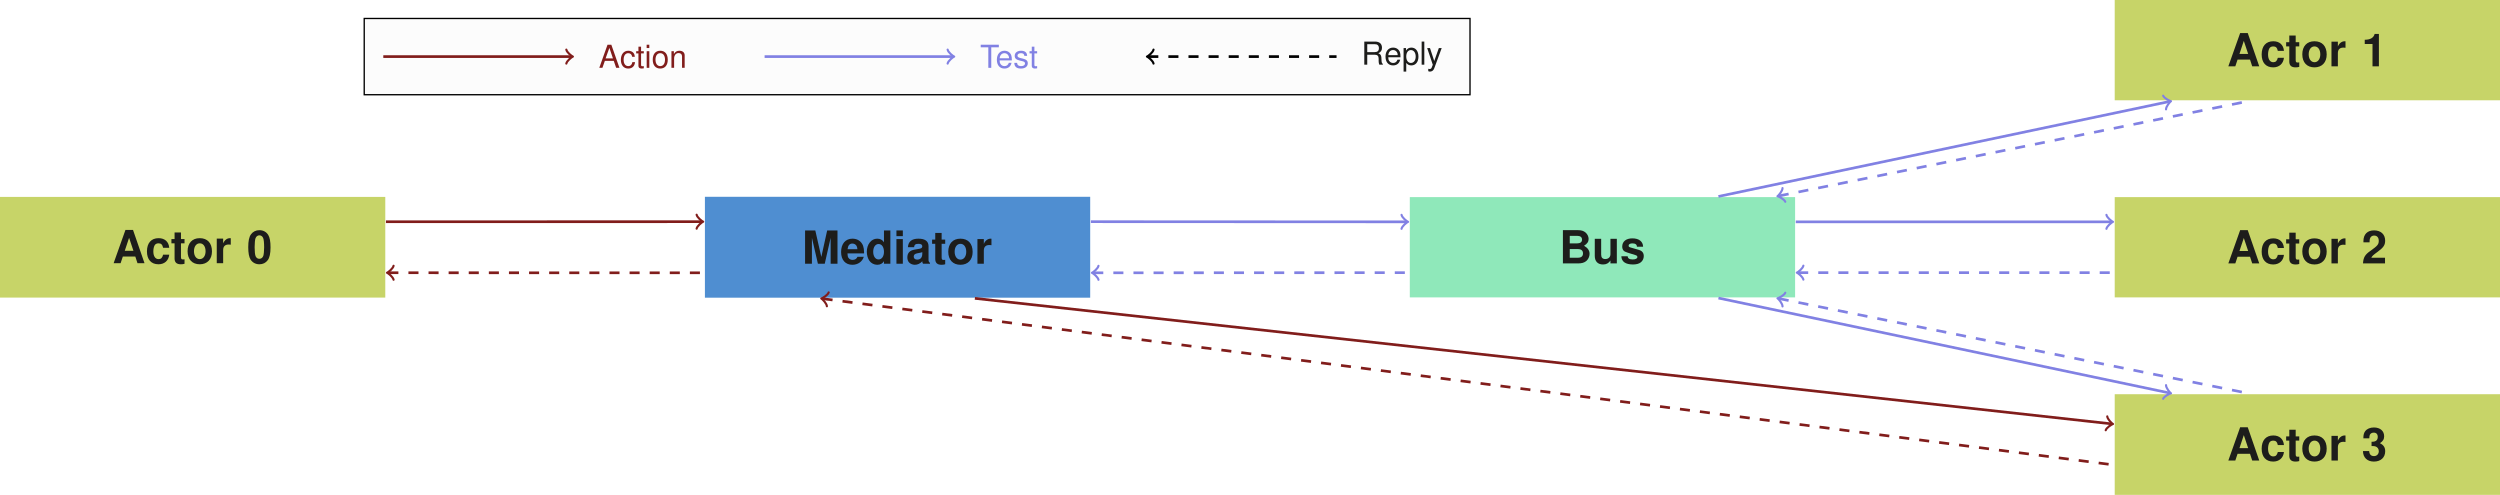
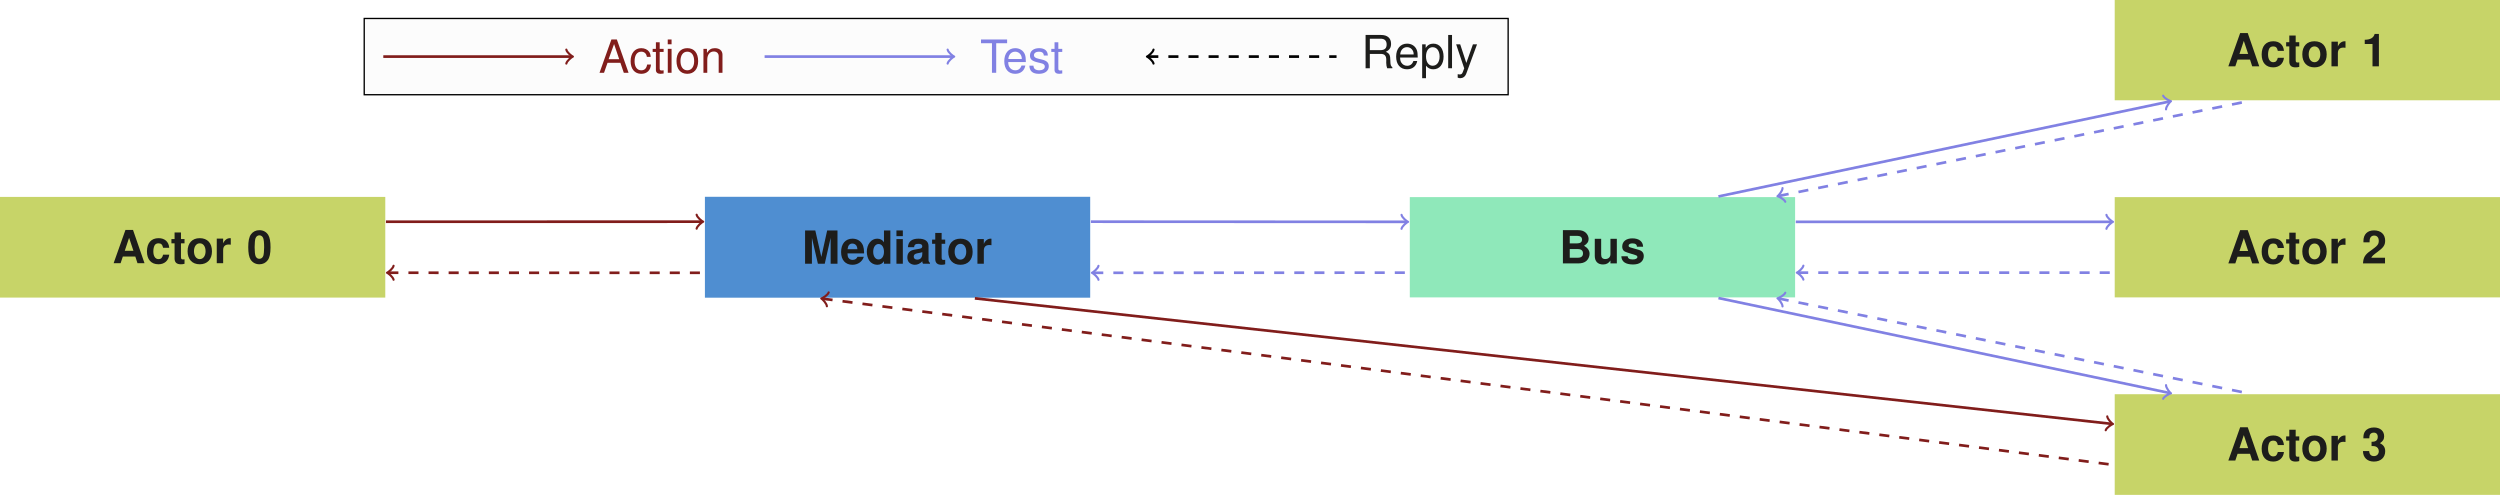
<svg xmlns="http://www.w3.org/2000/svg" xmlns:xlink="http://www.w3.org/1999/xlink" height="147.16pt" version="1.1" viewBox="-0.363 -15.309 743.418 147.16" width="743.418pt">
  <defs>
+     <path d="M6.436 -2.974L7.454 0H8.866L5.39 -9.898H3.761L0.231 0H1.575L2.621 -2.974H6.436ZM6.083 -4.033H2.933L4.562 -8.541L6.083 -4.033Z" id="g3-65" />
+     <path d="M2.525 -4.263H5.784C6.911 -4.263 7.414 -3.72 7.414 -2.498L7.4 -1.616C7.4 -1.005 7.509 -0.407 7.685 0H9.219V-0.312C8.744 -0.638 8.649 -0.991 8.622 -2.308C8.608 -3.938 8.35 -4.426 7.278 -4.888C8.391 -5.431 8.839 -6.124 8.839 -7.251C8.839 -8.961 7.767 -9.898 5.825 -9.898H1.263V0H2.525V-4.263ZM2.525 -5.377V-8.785H5.581C6.287 -8.785 6.694 -8.676 7.006 -8.405C7.346 -8.12 7.522 -7.672 7.522 -7.074C7.522 -5.906 6.925 -5.377 5.581 -5.377H2.525Z" id="g3-82" />
+     <path d="M4.807 -8.785H8.052V-9.898H0.285V-8.785H3.544V0H4.807V-8.785Z" id="g3-84" />
+     <path d="M6.395 -4.725C6.341 -5.418 6.192 -5.866 5.92 -6.259C5.431 -6.925 4.576 -7.319 3.585 -7.319C1.67 -7.319 0.421 -5.798 0.421 -3.435C0.421 -1.141 1.643 0.312 3.571 0.312C5.268 0.312 6.341 -0.706 6.477 -2.444H5.336C5.146 -1.303 4.562 -0.733 3.598 -0.733C2.349 -0.733 1.602 -1.752 1.602 -3.435C1.602 -5.214 2.335 -6.273 3.571 -6.273C4.521 -6.273 5.119 -5.716 5.255 -4.725H6.395Z" id="g3-99" />
+     <path d="M6.965 -3.177C6.965 -4.263 6.884 -4.915 6.68 -5.445C6.219 -6.612 5.132 -7.319 3.802 -7.319C1.819 -7.319 0.543 -5.798 0.543 -3.462S1.779 0.312 3.775 0.312C5.404 0.312 6.531 -0.611 6.816 -2.159H5.676C5.363 -1.222 4.725 -0.733 3.815 -0.733C3.096 -0.733 2.485 -1.059 2.105 -1.657C1.833 -2.064 1.738 -2.471 1.724 -3.177H6.965ZM1.752 -4.101C1.847 -5.418 2.648 -6.273 3.788 -6.273C4.902 -6.273 5.757 -5.35 5.757 -4.182C5.757 -4.155 5.757 -4.128 5.743 -4.101H1.752Z" id="g3-101" />
+     <path d="M2.037 -7.115H0.91V0H2.037V-7.115ZM2.037 -9.898H0.896V-8.473H2.037V-9.898Z" id="g3-105" />
+     <path d="M2.064 -9.898H0.923V0H2.064V-9.898Z" id="g3-108" />
+     <path d="M0.95 -7.115V0H2.091V-3.924C2.091 -5.377 2.851 -6.327 4.019 -6.327C4.915 -6.327 5.485 -5.784 5.485 -4.929V0H6.612V-5.377C6.612 -6.558 5.73 -7.319 4.359 -7.319C3.299 -7.319 2.621 -6.911 1.996 -5.92V-7.115H0.95Z" id="g3-110" />
+     <path d="M3.693 -7.319C1.697 -7.319 0.489 -5.893 0.489 -3.503S1.684 0.312 3.707 0.312C5.703 0.312 6.925 -1.113 6.925 -3.449C6.925 -5.906 5.743 -7.319 3.693 -7.319ZM3.707 -6.273C4.983 -6.273 5.743 -5.228 5.743 -3.462C5.743 -1.792 4.956 -0.733 3.707 -0.733C2.444 -0.733 1.67 -1.779 1.67 -3.503C1.67 -5.214 2.444 -6.273 3.707 -6.273Z" id="g3-111" />
+     <path d="M0.733 2.96H1.874V-0.747C2.471 -0.014 3.136 0.312 4.06 0.312C5.893 0.312 7.101 -1.168 7.101 -3.435C7.101 -5.825 5.934 -7.319 4.046 -7.319C3.082 -7.319 2.308 -6.884 1.779 -6.042V-7.115H0.733V2.96ZM3.856 -6.259C5.105 -6.259 5.92 -5.16 5.92 -3.462C5.92 -1.847 5.092 -0.747 3.856 -0.747C2.661 -0.747 1.874 -1.833 1.874 -3.503S2.661 -6.259 3.856 -6.259Z" id="g3-112" />
+     <path d="M5.947 -5.132C5.934 -6.531 5.01 -7.319 3.367 -7.319C1.711 -7.319 0.638 -6.463 0.638 -5.146C0.638 -4.033 1.208 -3.503 2.892 -3.096L3.951 -2.838C4.739 -2.648 5.051 -2.363 5.051 -1.847C5.051 -1.181 4.386 -0.733 3.394 -0.733C2.783 -0.733 2.268 -0.91 1.982 -1.208C1.806 -1.412 1.724 -1.616 1.657 -2.118H0.462C0.516 -0.475 1.439 0.312 3.299 0.312C5.092 0.312 6.232 -0.57 6.232 -1.942C6.232 -3.001 5.635 -3.585 4.223 -3.924L3.136 -4.182C2.213 -4.399 1.819 -4.698 1.819 -5.2C1.819 -5.852 2.403 -6.273 3.327 -6.273C4.236 -6.273 4.725 -5.879 4.752 -5.132H5.947Z" id="g3-115" />
+     <path d="M3.449 -7.115H2.281V-9.07H1.154V-7.115H0.19V-6.192H1.154V-0.815C1.154 -0.095 1.643 0.312 2.525 0.312C2.797 0.312 3.069 0.285 3.449 0.217V-0.733C3.299 -0.692 3.123 -0.679 2.906 -0.679C2.417 -0.679 2.281 -0.815 2.281 -1.317V-6.192H3.449V-7.115Z" id="g3-116" />
+     <path d="M5.268 -7.115L3.299 -1.575L1.48 -7.115H0.272L2.675 0.027L2.24 1.154C2.064 1.657 1.806 1.847 1.331 1.847C1.168 1.847 0.978 1.819 0.733 1.765V2.783C0.964 2.906 1.195 2.96 1.494 2.96C1.86 2.96 2.254 2.838 2.553 2.621C2.906 2.363 3.109 2.064 3.327 1.494L6.49 -7.115H5.268Z" id="g3-121" />
    <path d="M3.707 -9.83C2.675 -9.83 1.792 -9.396 1.208 -8.595C0.652 -7.848 0.394 -6.612 0.394 -4.752C0.394 -3.055 0.625 -1.847 1.073 -1.113C1.643 -0.204 2.58 0.312 3.707 0.312C4.752 0.312 5.608 -0.109 6.205 -0.923C6.748 -1.657 7.02 -2.906 7.02 -4.698C7.02 -6.463 6.803 -7.658 6.341 -8.405C5.771 -9.328 4.834 -9.83 3.707 -9.83ZM3.707 -8.296C4.196 -8.296 4.589 -8.025 4.82 -7.522C5.01 -7.115 5.119 -6.056 5.119 -4.739C5.119 -3.666 5.01 -2.58 4.874 -2.2C4.657 -1.629 4.25 -1.317 3.707 -1.317C3.204 -1.317 2.824 -1.575 2.593 -2.064C2.403 -2.471 2.295 -3.49 2.295 -4.766C2.295 -5.893 2.403 -6.993 2.539 -7.386C2.756 -7.97 3.164 -8.296 3.707 -8.296Z" id="g1-48" />
    <path d="M3.232 -6.64V0H5.132V-9.627H3.87C3.571 -8.486 2.58 -7.902 0.923 -7.902V-6.64H3.232Z" id="g1-49" />
    <path d="M6.952 -1.697H2.879C3.123 -2.213 3.422 -2.485 4.834 -3.517C6.504 -4.739 6.993 -5.472 6.993 -6.775C6.993 -8.636 5.716 -9.83 3.693 -9.83C1.697 -9.83 0.53 -8.649 0.53 -6.612C0.53 -6.531 0.53 -6.422 0.543 -6.273H2.363V-6.585C2.363 -7.658 2.865 -8.283 3.734 -8.283C4.576 -8.283 5.092 -7.699 5.092 -6.735C5.092 -5.676 4.752 -5.255 2.634 -3.748C1.005 -2.634 0.502 -1.779 0.407 0H6.952V-1.697Z" id="g1-50" />
    <path d="M2.946 -4.304C3.612 -4.304 3.734 -4.291 4.06 -4.209C4.698 -4.033 5.105 -3.476 5.105 -2.77C5.105 -1.928 4.508 -1.317 3.68 -1.317C2.783 -1.317 2.295 -1.833 2.24 -2.824H0.394C0.407 -0.896 1.67 0.312 3.639 0.312C5.689 0.312 7.006 -0.896 7.006 -2.77C7.006 -3.897 6.517 -4.63 5.431 -5.16C6.327 -5.716 6.694 -6.327 6.694 -7.21C6.694 -8.812 5.499 -9.83 3.639 -9.83C2.539 -9.83 1.616 -9.45 1.073 -8.744C0.692 -8.269 0.516 -7.617 0.516 -6.762V-6.599H2.281C2.295 -7.115 2.335 -7.373 2.43 -7.617C2.607 -8.038 3.041 -8.296 3.598 -8.296C4.359 -8.296 4.793 -7.834 4.793 -7.033C4.793 -6.069 4.236 -5.581 3.109 -5.581H2.946V-4.304Z" id="g1-51" />
    <path d="M6.803 -1.996L7.454 0H9.545L6.124 -9.898H3.87L0.353 0H2.43L3.096 -1.996H6.803ZM6.246 -3.693H3.666L4.956 -7.563L6.246 -3.693Z" id="g1-65" />
    <path d="M1.113 0H5.567C6.707 0 7.468 -0.217 8.065 -0.72S9.043 -2.064 9.043 -2.851C9.043 -3.829 8.513 -4.603 7.4 -5.255C8.378 -5.879 8.758 -6.45 8.758 -7.291C8.758 -7.97 8.418 -8.69 7.862 -9.179C7.278 -9.681 6.585 -9.898 5.526 -9.898H1.113V0ZM3.15 -8.201H5.363C6.3 -8.201 6.803 -7.807 6.803 -7.074C6.803 -6.354 6.3 -5.961 5.363 -5.961H3.15V-8.201ZM3.15 -4.263H5.581C6.572 -4.263 7.088 -3.815 7.088 -2.974C7.088 -2.145 6.572 -1.697 5.581 -1.697H3.15V-4.263Z" id="g1-66" />
    <path d="M2.933 -7.712L4.712 0H6.748L8.5 -7.712V0H10.537V-9.898H7.468L5.73 -2.023L3.938 -9.898H0.896V0H2.933V-7.712Z" id="g1-77" />
    <path d="M7.115 -0.231C6.775 -0.543 6.68 -0.747 6.68 -1.127V-5.2C6.68 -6.694 5.662 -7.454 3.68 -7.454S0.665 -6.612 0.543 -4.915H2.376C2.471 -5.676 2.783 -5.92 3.72 -5.92C4.454 -5.92 4.82 -5.676 4.82 -5.187C4.82 -4.942 4.698 -4.725 4.494 -4.616C4.236 -4.481 4.236 -4.481 3.299 -4.331L2.539 -4.196C1.086 -3.951 0.38 -3.204 0.38 -1.887C0.38 -1.263 0.557 -0.747 0.896 -0.38C1.317 0.054 1.955 0.312 2.607 0.312C3.422 0.312 4.168 -0.041 4.834 -0.733C4.834 -0.353 4.874 -0.217 5.051 0H7.115V-0.231ZM4.82 -2.946C4.82 -1.847 4.277 -1.222 3.313 -1.222C2.675 -1.222 2.281 -1.561 2.281 -2.105C2.281 -2.675 2.58 -2.946 3.367 -3.109L4.019 -3.232C4.521 -3.327 4.603 -3.354 4.82 -3.462V-2.946Z" id="g1-97" />
    <path d="M7.088 -4.589C6.952 -6.382 5.757 -7.454 3.924 -7.454C1.738 -7.454 0.462 -6.015 0.462 -3.517C0.462 -1.1 1.724 0.312 3.897 0.312C5.676 0.312 6.911 -0.788 7.088 -2.539H5.268C5.024 -1.589 4.644 -1.222 3.91 -1.222C2.946 -1.222 2.363 -2.091 2.363 -3.517C2.363 -4.209 2.498 -4.861 2.729 -5.295C2.946 -5.703 3.367 -5.92 3.91 -5.92C4.684 -5.92 5.051 -5.553 5.268 -4.589H7.088Z" id="g1-99" />
    <path d="M5.499 0H7.4V-9.898H5.499V-6.382C5.024 -7.115 4.386 -7.454 3.476 -7.454C1.724 -7.454 0.394 -5.771 0.394 -3.557C0.394 -2.566 0.692 -1.561 1.181 -0.855C1.684 -0.149 2.58 0.312 3.476 0.312C4.386 0.312 5.024 -0.027 5.499 -0.747V0ZM3.897 -5.866C4.861 -5.866 5.499 -4.929 5.499 -3.53C5.499 -2.2 4.847 -1.276 3.897 -1.276S2.295 -2.213 2.295 -3.557C2.295 -4.915 2.946 -5.866 3.897 -5.866Z" id="g1-100" />
    <path d="M7.115 -3.069C7.128 -3.232 7.128 -3.299 7.128 -3.394C7.128 -4.128 7.02 -4.807 6.843 -5.323C6.354 -6.653 5.173 -7.454 3.693 -7.454C1.589 -7.454 0.299 -5.934 0.299 -3.476C0.299 -1.127 1.575 0.312 3.652 0.312C5.295 0.312 6.626 -0.625 7.047 -2.064H5.173C4.942 -1.48 4.413 -1.141 3.72 -1.141C3.177 -1.141 2.743 -1.371 2.471 -1.779C2.295 -2.05 2.227 -2.376 2.2 -3.069H7.115ZM2.227 -4.331C2.349 -5.445 2.824 -6.001 3.666 -6.001C4.141 -6.001 4.576 -5.771 4.847 -5.39C5.024 -5.119 5.105 -4.834 5.146 -4.331H2.227Z" id="g1-101" />
    <path d="M2.811 -7.332H0.91V0H2.811V-7.332ZM2.811 -9.898H0.91V-8.201H2.811V-9.898Z" id="g1-105" />
    <path d="M4.087 -7.454C1.847 -7.454 0.475 -5.974 0.475 -3.571C0.475 -1.154 1.847 0.312 4.101 0.312C6.327 0.312 7.726 -1.168 7.726 -3.517C7.726 -6.001 6.382 -7.454 4.087 -7.454ZM4.101 -5.92C5.146 -5.92 5.825 -4.983 5.825 -3.544C5.825 -2.172 5.119 -1.222 4.101 -1.222C3.069 -1.222 2.376 -2.172 2.376 -3.571S3.069 -5.92 4.101 -5.92Z" id="g1-111" />
    <path d="M0.855 -7.332V0H2.756V-3.897C2.756 -5.01 3.313 -5.567 4.426 -5.567C4.63 -5.567 4.766 -5.553 5.024 -5.513V-7.441C4.915 -7.454 4.847 -7.454 4.793 -7.454C3.924 -7.454 3.164 -6.884 2.756 -5.893V-7.332H0.855Z" id="g1-114" />
    <path d="M6.857 -4.97C6.83 -6.517 5.635 -7.454 3.666 -7.454C1.806 -7.454 0.652 -6.517 0.652 -5.01C0.652 -4.521 0.801 -4.101 1.059 -3.815C1.317 -3.557 1.548 -3.435 2.254 -3.204L4.521 -2.498C4.997 -2.349 5.16 -2.2 5.16 -1.901C5.16 -1.453 4.63 -1.181 3.748 -1.181C3.259 -1.181 2.865 -1.276 2.621 -1.439C2.417 -1.589 2.335 -1.738 2.254 -2.132H0.394C0.448 -0.53 1.629 0.312 3.856 0.312C4.874 0.312 5.648 0.095 6.192 -0.339S7.061 -1.453 7.061 -2.172C7.061 -3.123 6.585 -3.734 5.621 -4.019L3.218 -4.712C2.688 -4.874 2.553 -4.983 2.553 -5.282C2.553 -5.689 2.987 -5.961 3.652 -5.961C4.562 -5.961 5.01 -5.635 5.024 -4.97H6.857Z" id="g1-115" />
    <path d="M4.087 -7.183H3.028V-9.152H1.127V-7.183H0.19V-5.92H1.127V-1.412C1.127 -0.258 1.738 0.312 2.987 0.312C3.408 0.312 3.748 0.272 4.087 0.163V-1.168C3.897 -1.141 3.788 -1.127 3.652 -1.127C3.15 -1.127 3.028 -1.276 3.028 -1.928V-5.92H4.087V-7.183Z" id="g1-116" />
    <path d="M7.346 0V-7.332H5.445V-2.743C5.445 -1.874 4.834 -1.303 3.91 -1.303C3.096 -1.303 2.688 -1.738 2.688 -2.621V-7.332H0.788V-2.227C0.788 -0.611 1.684 0.312 3.245 0.312C4.236 0.312 4.902 -0.054 5.445 -0.869V0H7.346Z" id="g1-117" />
-     <path d="M4.469 -2.065L5.177 0H6.157L3.743 -6.874H2.612L0.16 0H1.094L1.82 -2.065H4.469ZM4.224 -2.8H2.037L3.168 -5.931L4.224 -2.8Z" id="g3-65" />
-     <path d="M1.754 -2.961H4.017C4.799 -2.961 5.148 -2.584 5.148 -1.735L5.139 -1.122C5.139 -0.698 5.214 -0.283 5.337 0H6.402V-0.217C6.072 -0.443 6.006 -0.688 5.987 -1.603C5.978 -2.734 5.799 -3.074 5.054 -3.394C5.827 -3.772 6.138 -4.253 6.138 -5.035C6.138 -6.223 5.393 -6.874 4.045 -6.874H0.877V0H1.754V-2.961ZM1.754 -3.734V-6.101H3.875C4.366 -6.101 4.649 -6.025 4.865 -5.837C5.101 -5.639 5.224 -5.327 5.224 -4.913C5.224 -4.102 4.809 -3.734 3.875 -3.734H1.754Z" id="g3-82" />
-     <path d="M3.338 -6.101H5.591V-6.874H0.198V-6.101H2.461V0H3.338V-6.101Z" id="g3-84" />
-     <path d="M4.441 -3.281C4.403 -3.762 4.3 -4.073 4.111 -4.347C3.772 -4.809 3.178 -5.082 2.489 -5.082C1.16 -5.082 0.292 -4.026 0.292 -2.386C0.292 -0.792 1.141 0.217 2.48 0.217C3.659 0.217 4.403 -0.49 4.498 -1.697H3.706C3.574 -0.905 3.168 -0.509 2.499 -0.509C1.631 -0.509 1.113 -1.216 1.113 -2.386C1.113 -3.621 1.622 -4.356 2.48 -4.356C3.14 -4.356 3.555 -3.97 3.649 -3.281H4.441Z" id="g3-99" />
-     <path d="M4.837 -2.206C4.837 -2.961 4.781 -3.413 4.639 -3.781C4.319 -4.592 3.564 -5.082 2.64 -5.082C1.264 -5.082 0.377 -4.026 0.377 -2.404S1.235 0.217 2.621 0.217C3.753 0.217 4.535 -0.424 4.733 -1.499H3.941C3.724 -0.849 3.281 -0.509 2.65 -0.509C2.15 -0.509 1.726 -0.735 1.462 -1.15C1.273 -1.433 1.207 -1.716 1.198 -2.206H4.837ZM1.216 -2.848C1.282 -3.762 1.839 -4.356 2.631 -4.356C3.404 -4.356 3.998 -3.715 3.998 -2.904C3.998 -2.885 3.998 -2.866 3.989 -2.848H1.216Z" id="g3-101" />
-     <path d="M1.414 -4.941H0.632V0H1.414V-4.941ZM1.414 -6.874H0.622V-5.884H1.414V-6.874Z" id="g3-105" />
-     <path d="M1.433 -6.874H0.641V0H1.433V-6.874Z" id="g3-108" />
-     <path d="M0.66 -4.941V0H1.452V-2.725C1.452 -3.734 1.98 -4.394 2.791 -4.394C3.413 -4.394 3.809 -4.017 3.809 -3.423V0H4.592V-3.734C4.592 -4.554 3.979 -5.082 3.027 -5.082C2.291 -5.082 1.82 -4.799 1.386 -4.111V-4.941H0.66Z" id="g3-110" />
-     <path d="M2.565 -5.082C1.179 -5.082 0.339 -4.092 0.339 -2.433S1.169 0.217 2.574 0.217C3.96 0.217 4.809 -0.773 4.809 -2.395C4.809 -4.102 3.989 -5.082 2.565 -5.082ZM2.574 -4.356C3.46 -4.356 3.989 -3.63 3.989 -2.404C3.989 -1.245 3.442 -0.509 2.574 -0.509C1.697 -0.509 1.16 -1.235 1.16 -2.433C1.16 -3.621 1.697 -4.356 2.574 -4.356Z" id="g3-111" />
-     <path d="M0.509 2.056H1.301V-0.519C1.716 -0.009 2.178 0.217 2.819 0.217C4.092 0.217 4.931 -0.811 4.931 -2.386C4.931 -4.045 4.121 -5.082 2.81 -5.082C2.14 -5.082 1.603 -4.781 1.235 -4.196V-4.941H0.509V2.056ZM2.678 -4.347C3.545 -4.347 4.111 -3.583 4.111 -2.404C4.111 -1.282 3.536 -0.519 2.678 -0.519C1.848 -0.519 1.301 -1.273 1.301 -2.433S1.848 -4.347 2.678 -4.347Z" id="g3-112" />
-     <path d="M4.13 -3.564C4.121 -4.535 3.479 -5.082 2.338 -5.082C1.188 -5.082 0.443 -4.488 0.443 -3.574C0.443 -2.8 0.839 -2.433 2.008 -2.15L2.744 -1.971C3.291 -1.839 3.508 -1.641 3.508 -1.282C3.508 -0.82 3.046 -0.509 2.357 -0.509C1.933 -0.509 1.575 -0.632 1.377 -0.839C1.254 -0.981 1.198 -1.122 1.15 -1.471H0.321C0.358 -0.33 0.999 0.217 2.291 0.217C3.536 0.217 4.328 -0.396 4.328 -1.348C4.328 -2.084 3.913 -2.489 2.932 -2.725L2.178 -2.904C1.537 -3.055 1.264 -3.262 1.264 -3.611C1.264 -4.064 1.669 -4.356 2.31 -4.356C2.942 -4.356 3.281 -4.083 3.3 -3.564H4.13Z" id="g3-115" />
-     <path d="M2.395 -4.941H1.584V-6.299H0.801V-4.941H0.132V-4.3H0.801V-0.566C0.801 -0.066 1.141 0.217 1.754 0.217C1.942 0.217 2.131 0.198 2.395 0.151V-0.509C2.291 -0.481 2.169 -0.471 2.018 -0.471C1.678 -0.471 1.584 -0.566 1.584 -0.915V-4.3H2.395V-4.941Z" id="g3-116" />
-     <path d="M3.659 -4.941L2.291 -1.094L1.028 -4.941H0.189L1.858 0.019L1.556 0.801C1.433 1.15 1.254 1.282 0.924 1.282C0.811 1.282 0.679 1.264 0.509 1.226V1.933C0.669 2.018 0.83 2.056 1.037 2.056C1.292 2.056 1.565 1.971 1.773 1.82C2.018 1.641 2.159 1.433 2.31 1.037L4.507 -4.941H3.659Z" id="g3-121" />
  </defs>
  <g id="page1">
    <path d="M-0.363 73.184H114.207V43.246H-0.363Z" fill="#c7d468" />
    <g fill="#1d1d1b" transform="matrix(1 0 0 1 -47.323 4.7531)">
      <use x="80.392" xlink:href="#g1-65" y="58.214" />
      <use x="90.195" xlink:href="#g1-99" y="58.214" />
      <use x="97.745" xlink:href="#g1-116" y="58.214" />
      <use x="102.266" xlink:href="#g1-111" y="58.214" />
      <use x="110.562" xlink:href="#g1-114" y="58.214" />
      <use x="120.386" xlink:href="#g1-48" y="58.214" />
    </g>
    <path d="M209.254 73.215H323.824V43.211H209.254Z" fill="#4f8ed1" />
    <g fill="#1d1d1b" transform="matrix(1 0 0 1 162.293 4.9031)">
      <use x="75.849" xlink:href="#g1-77" y="58.214" />
      <use x="87.159" xlink:href="#g1-101" y="58.214" />
      <use x="94.709" xlink:href="#g1-100" y="58.214" />
      <use x="103.005" xlink:href="#g1-105" y="58.214" />
      <use x="106.779" xlink:href="#g1-97" y="58.214" />
      <use x="114.328" xlink:href="#g1-116" y="58.214" />
      <use x="118.85" xlink:href="#g1-111" y="58.214" />
      <use x="127.146" xlink:href="#g1-114" y="58.214" />
    </g>
    <path d="M418.867 73.125H533.442V43.305H418.867Z" fill="#8fe8ba" />
    <g fill="#1d1d1b" transform="matrix(1 0 0 1 371.909 4.8111)">
      <use x="91.372" xlink:href="#g1-66" y="58.214" />
      <use x="101.175" xlink:href="#g1-117" y="58.214" />
      <use x="109.471" xlink:href="#g1-115" y="58.214" />
    </g>
    <path d="M628.485 73.125H743.055V43.305H628.485Z" fill="#c7d468" />
    <g fill="#1d1d1b" transform="matrix(1 0 0 1 581.525 4.8111)">
      <use x="80.392" xlink:href="#g1-65" y="58.214" />
      <use x="90.195" xlink:href="#g1-99" y="58.214" />
      <use x="97.745" xlink:href="#g1-116" y="58.214" />
      <use x="102.266" xlink:href="#g1-111" y="58.214" />
      <use x="110.562" xlink:href="#g1-114" y="58.214" />
      <use x="120.386" xlink:href="#g1-50" y="58.214" />
    </g>
    <path d="M628.485 14.512H743.055V-15.309H628.485Z" fill="#c7d468" />
    <g fill="#1d1d1b" transform="matrix(1 0 0 1 581.525 -53.8012)">
      <use x="80.392" xlink:href="#g1-65" y="58.214" />
      <use x="90.195" xlink:href="#g1-99" y="58.214" />
      <use x="97.745" xlink:href="#g1-116" y="58.214" />
      <use x="102.266" xlink:href="#g1-111" y="58.214" />
      <use x="110.562" xlink:href="#g1-114" y="58.214" />
      <use x="120.386" xlink:href="#g1-49" y="58.214" />
    </g>
    <path d="M628.485 131.852H743.055V101.918H628.485Z" fill="#c7d468" />
    <g fill="#1d1d1b" transform="matrix(1 0 0 1 581.525 63.4237)">
      <use x="80.392" xlink:href="#g1-65" y="58.214" />
      <use x="90.195" xlink:href="#g1-99" y="58.214" />
      <use x="97.745" xlink:href="#g1-116" y="58.214" />
      <use x="102.266" xlink:href="#g1-111" y="58.214" />
      <use x="110.562" xlink:href="#g1-114" y="58.214" />
      <use x="120.386" xlink:href="#g1-51" y="58.214" />
    </g>
    <path d="M114.406 50.629L208.344 50.613" fill="none" stroke="#811d1b" stroke-miterlimit="10.037" stroke-width="0.8" />
    <path d="M206.793 48.543C206.922 49.32 208.344 50.484 208.735 50.613C208.344 50.742 206.922 51.91 206.793 52.688" fill="none" stroke="#811d1b" stroke-linecap="round" stroke-linejoin="round" stroke-miterlimit="10.037" stroke-width="0.64" />
    <path d="M115.113 65.797L209.055 65.816" fill="none" stroke="#811d1b" stroke-dasharray="2.989,2.989" stroke-miterlimit="10.037" stroke-width="0.8" />
    <path d="M116.668 67.871C116.539 67.094 115.113 65.926 114.726 65.797C115.113 65.668 116.539 64.504 116.668 63.727" fill="none" stroke="#811d1b" stroke-linecap="round" stroke-linejoin="round" stroke-miterlimit="10.037" stroke-width="0.64" />
    <path d="M324.024 50.613L417.961 50.66" fill="none" stroke="#8181e3" stroke-miterlimit="10.037" stroke-width="0.8" />
    <path d="M416.411 48.586C416.539 49.363 417.961 50.531 418.352 50.66C417.961 50.789 416.536 51.953 416.407 52.73" fill="none" stroke="#8181e3" stroke-linecap="round" stroke-linejoin="round" stroke-miterlimit="10.037" stroke-width="0.64" />
    <path d="M324.731 65.816L418.668 65.769" fill="none" stroke="#8181e3" stroke-dasharray="2.989,2.989" stroke-miterlimit="10.037" stroke-width="0.8" />
    <path d="M326.285 67.887C326.156 67.109 324.73 65.945 324.343 65.816C324.73 65.684 326.156 64.519 326.285 63.742" fill="none" stroke="#8181e3" stroke-linecap="round" stroke-linejoin="round" stroke-miterlimit="10.037" stroke-width="0.64" />
    <path d="M533.641 50.66H627.578" fill="none" stroke="#8181e3" stroke-miterlimit="10.037" stroke-width="0.8" />
    <path d="M626.024 48.586C626.153 49.363 627.579 50.531 627.965 50.66C627.579 50.789 626.153 51.953 626.024 52.73" fill="none" stroke="#8181e3" stroke-linecap="round" stroke-linejoin="round" stroke-miterlimit="10.037" stroke-width="0.64" />
    <path d="M534.348 65.769H628.285" fill="none" stroke="#8181e3" stroke-dasharray="2.989,2.989" stroke-miterlimit="10.037" stroke-width="0.8" />
    <path d="M535.902 67.84C535.769 67.062 534.347 65.898 533.957 65.769C534.347 65.641 535.769 64.473 535.902 63.695" fill="none" stroke="#8181e3" stroke-linecap="round" stroke-linejoin="round" stroke-miterlimit="10.037" stroke-width="0.64" />
    <path d="M510.645 43.105L644.84 14.855" fill="none" stroke="#8181e3" stroke-miterlimit="10.037" stroke-width="0.8" />
    <path d="M642.89 13.149C643.176 13.883 644.812 14.73 645.218 14.777C644.863 14.984 643.711 16.418 643.746 17.207" fill="none" stroke="#8181e3" stroke-linecap="round" stroke-linejoin="round" stroke-miterlimit="10.037" stroke-width="0.64" />
    <path d="M528.582 42.965L668.524 14.711" fill="none" stroke="#8181e3" stroke-dasharray="2.989,2.989" stroke-miterlimit="10.037" stroke-width="0.8" />
    <path d="M530.52 44.688C530.239 43.953 528.61 43.094 528.203 43.043C528.559 42.84 529.723 41.414 529.7 40.625" fill="none" stroke="#8181e3" stroke-linecap="round" stroke-linejoin="round" stroke-miterlimit="10.037" stroke-width="0.64" />
    <path d="M510.645 73.324L644.84 101.57" fill="none" stroke="#8181e3" stroke-miterlimit="10.037" stroke-width="0.8" />
    <path d="M643.746 99.223C643.711 100.012 644.863 101.446 645.218 101.653C644.812 101.7 643.176 102.547 642.89 103.282" fill="none" stroke="#8181e3" stroke-linecap="round" stroke-linejoin="round" stroke-miterlimit="10.037" stroke-width="0.64" />
    <path d="M528.582 73.465L668.524 101.719" fill="none" stroke="#8181e3" stroke-dasharray="2.989,2.989" stroke-miterlimit="10.037" stroke-width="0.8" />
    <path d="M529.7 75.805C529.723 75.016 528.559 73.59 528.203 73.387C528.61 73.336 530.239 72.477 530.52 71.738" fill="none" stroke="#8181e3" stroke-linecap="round" stroke-linejoin="round" stroke-miterlimit="10.037" stroke-width="0.64" />
    <path d="M289.531 73.414L627.582 110.738" fill="none" stroke="#811d1b" stroke-miterlimit="10.037" stroke-width="0.8" />
    <path d="M626.266 108.512C626.309 109.297 627.598 110.613 627.969 110.781C627.567 110.867 626.024 111.871 625.809 112.629" fill="none" stroke="#811d1b" stroke-linecap="round" stroke-linejoin="round" stroke-miterlimit="10.037" stroke-width="0.64" />
    <path d="M244.246 73.508L628.285 122.953" fill="none" stroke="#811d1b" stroke-dasharray="2.989,2.989" stroke-miterlimit="10.037" stroke-width="0.8" />
    <path d="M245.524 75.762C245.497 74.973 244.231 73.633 243.86 73.457C244.262 73.379 245.829 72.402 246.055 71.648" fill="none" stroke="#811d1b" stroke-linecap="round" stroke-linejoin="round" stroke-miterlimit="10.037" stroke-width="0.641" />
-     <path d="M107.945 12.859V-9.816H436.77V12.859ZM436.77 -9.816" fill="#fcfcfc" />
-     <path d="M107.945 12.859V-9.816H436.77V12.859ZM436.77 -9.816" fill="none" stroke="#000000" stroke-miterlimit="10.037" stroke-width="0.4" />
+     <path d="M107.945 12.859V-9.816H448.109V12.859ZM448.109 -9.816" fill="#fcfcfc" />
+     <path d="M107.945 12.859V-9.816H448.109V12.859ZM448.109 -9.816" fill="none" stroke="#000000" stroke-miterlimit="10.037" stroke-width="0.4" />
    <path d="M113.617 1.52H169.602" fill="none" stroke="#811d1b" stroke-miterlimit="10.037" stroke-width="0.8" />
    <path d="M168.047 -0.551C168.176 0.227 169.602 1.391 169.992 1.52C169.602 1.648 168.176 2.816 168.047 3.594" fill="none" stroke="#811d1b" stroke-linecap="round" stroke-linejoin="round" stroke-miterlimit="10.037" stroke-width="0.64" />
-     <g fill="#811d1b" transform="matrix(1 0 0 1 120.76 -53.3526)">
+     <g fill="#811d1b" transform="matrix(1 0 0 1 120.76 -51.8826)">
      <use x="56.922" xlink:href="#g3-65" y="58.214" />
-       <use x="63.211" xlink:href="#g3-99" y="58.214" />
-       <use x="67.926" xlink:href="#g3-116" y="58.214" />
-       <use x="70.547" xlink:href="#g3-105" y="58.214" />
-       <use x="72.64" xlink:href="#g3-111" y="58.214" />
-       <use x="77.883" xlink:href="#g3-110" y="58.214" />
+       <use x="65.978" xlink:href="#g3-99" y="58.214" />
+       <use x="72.767" xlink:href="#g3-116" y="58.214" />
+       <use x="76.542" xlink:href="#g3-105" y="58.214" />
+       <use x="79.556" xlink:href="#g3-111" y="58.214" />
+       <use x="87.105" xlink:href="#g3-110" y="58.214" />
    </g>
    <path d="M227.004 1.52H282.988" fill="none" stroke="#8181e3" stroke-miterlimit="10.037" stroke-width="0.8" />
    <path d="M281.434 -0.551C281.562 0.227 282.988 1.391 283.379 1.52C282.988 1.648 281.562 2.816 281.434 3.594" fill="none" stroke="#8181e3" stroke-linecap="round" stroke-linejoin="round" stroke-miterlimit="10.037" stroke-width="0.64" />
-     <g fill="#8181e3" transform="matrix(1 0 0 1 234.147 -53.3526)">
+     <g fill="#8181e3" transform="matrix(1 0 0 1 234.147 -51.8826)">
      <use x="56.922" xlink:href="#g3-84" y="58.214" />
-       <use x="61.547" xlink:href="#g3-101" y="58.214" />
-       <use x="66.79" xlink:href="#g3-115" y="58.214" />
-       <use x="71.504" xlink:href="#g3-116" y="58.214" />
+       <use x="63.583" xlink:href="#g3-101" y="58.214" />
+       <use x="71.132" xlink:href="#g3-115" y="58.214" />
+       <use x="77.921" xlink:href="#g3-116" y="58.214" />
    </g>
    <path d="M341.098 1.52H397.082" fill="none" stroke="#000000" stroke-dasharray="2.989,2.989" stroke-miterlimit="10.037" stroke-width="0.8" />
    <path d="M342.652 3.594C342.523 2.816 341.097 1.648 340.707 1.52C341.097 1.391 342.523 0.227 342.652 -0.551" fill="none" stroke="#000000" stroke-linecap="round" stroke-linejoin="round" stroke-miterlimit="10.037" stroke-width="0.64" />
-     <g fill="#1d1d1b" transform="matrix(1 0 0 1 347.534 -54.2873)">
+     <g fill="#1d1d1b" transform="matrix(1 0 0 1 347.534 -53.2284)">
      <use x="56.922" xlink:href="#g3-82" y="58.214" />
-       <use x="63.73" xlink:href="#g3-101" y="58.214" />
-       <use x="68.972" xlink:href="#g3-112" y="58.214" />
-       <use x="74.215" xlink:href="#g3-108" y="58.214" />
-       <use x="76.308" xlink:href="#g3-121" y="58.214" />
+       <use x="66.725" xlink:href="#g3-101" y="58.214" />
+       <use x="74.274" xlink:href="#g3-112" y="58.214" />
+       <use x="81.824" xlink:href="#g3-108" y="58.214" />
+       <use x="84.838" xlink:href="#g3-121" y="58.214" />
    </g>
  </g>
</svg>
